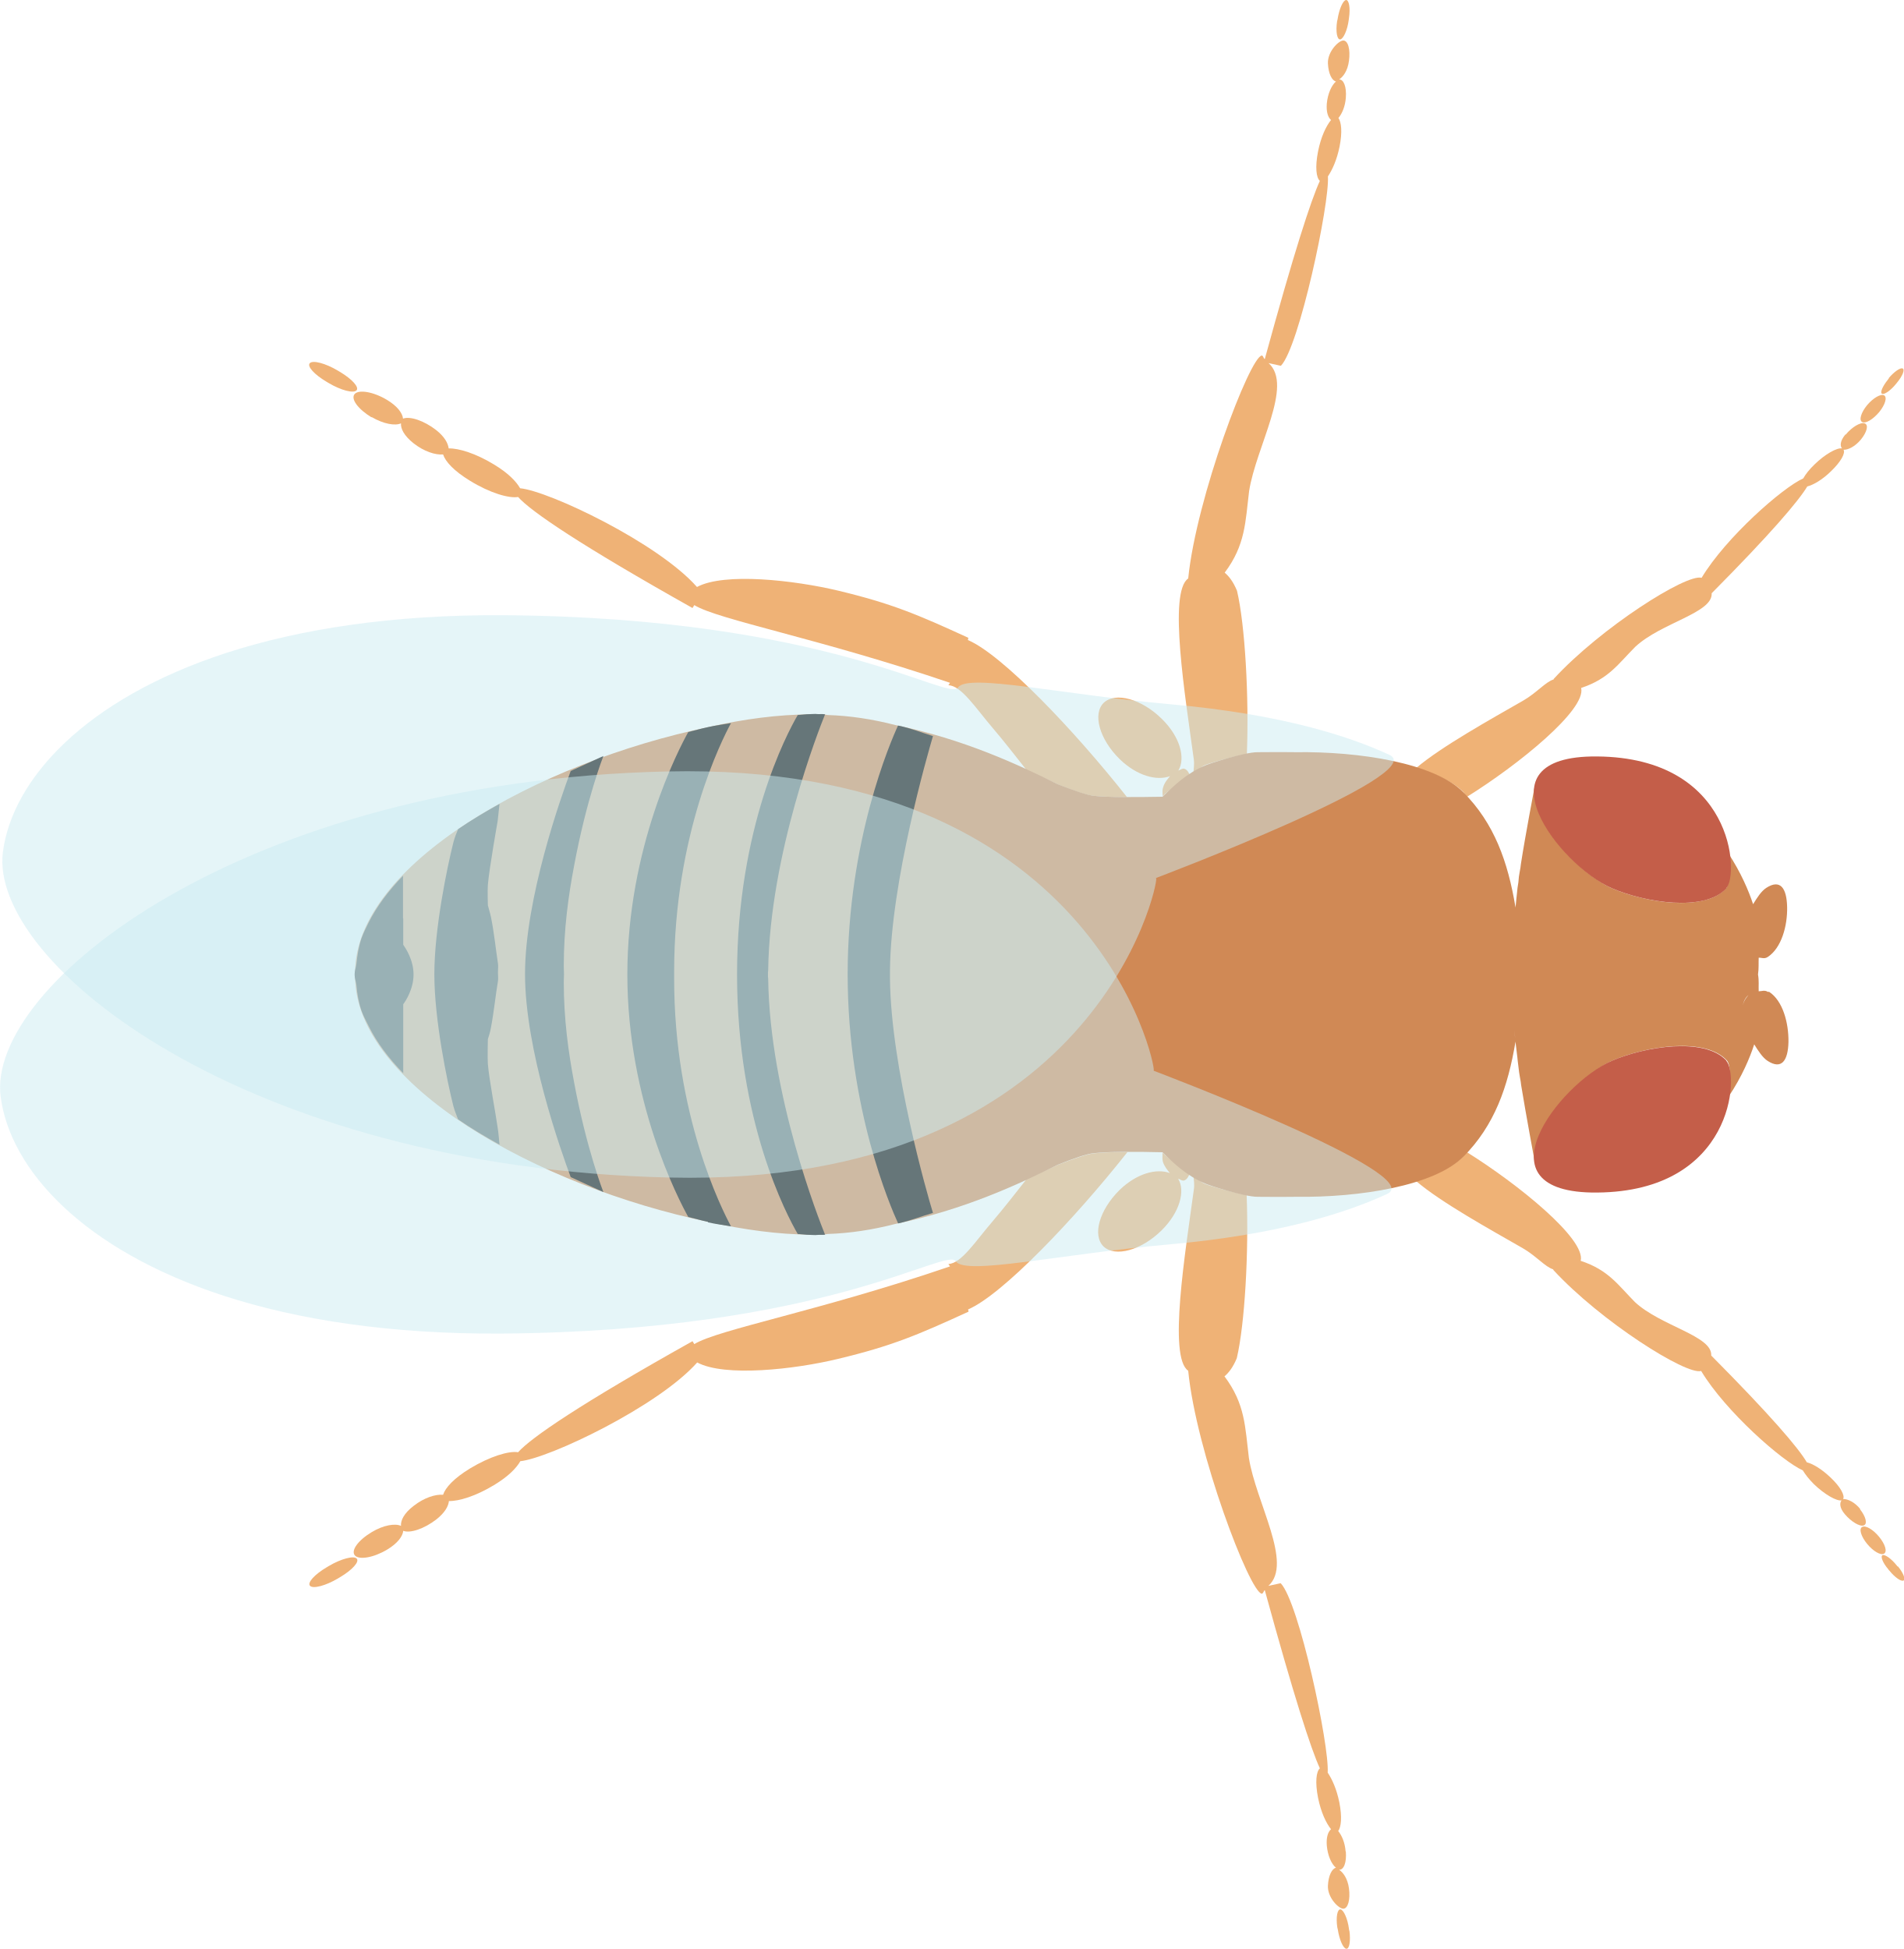
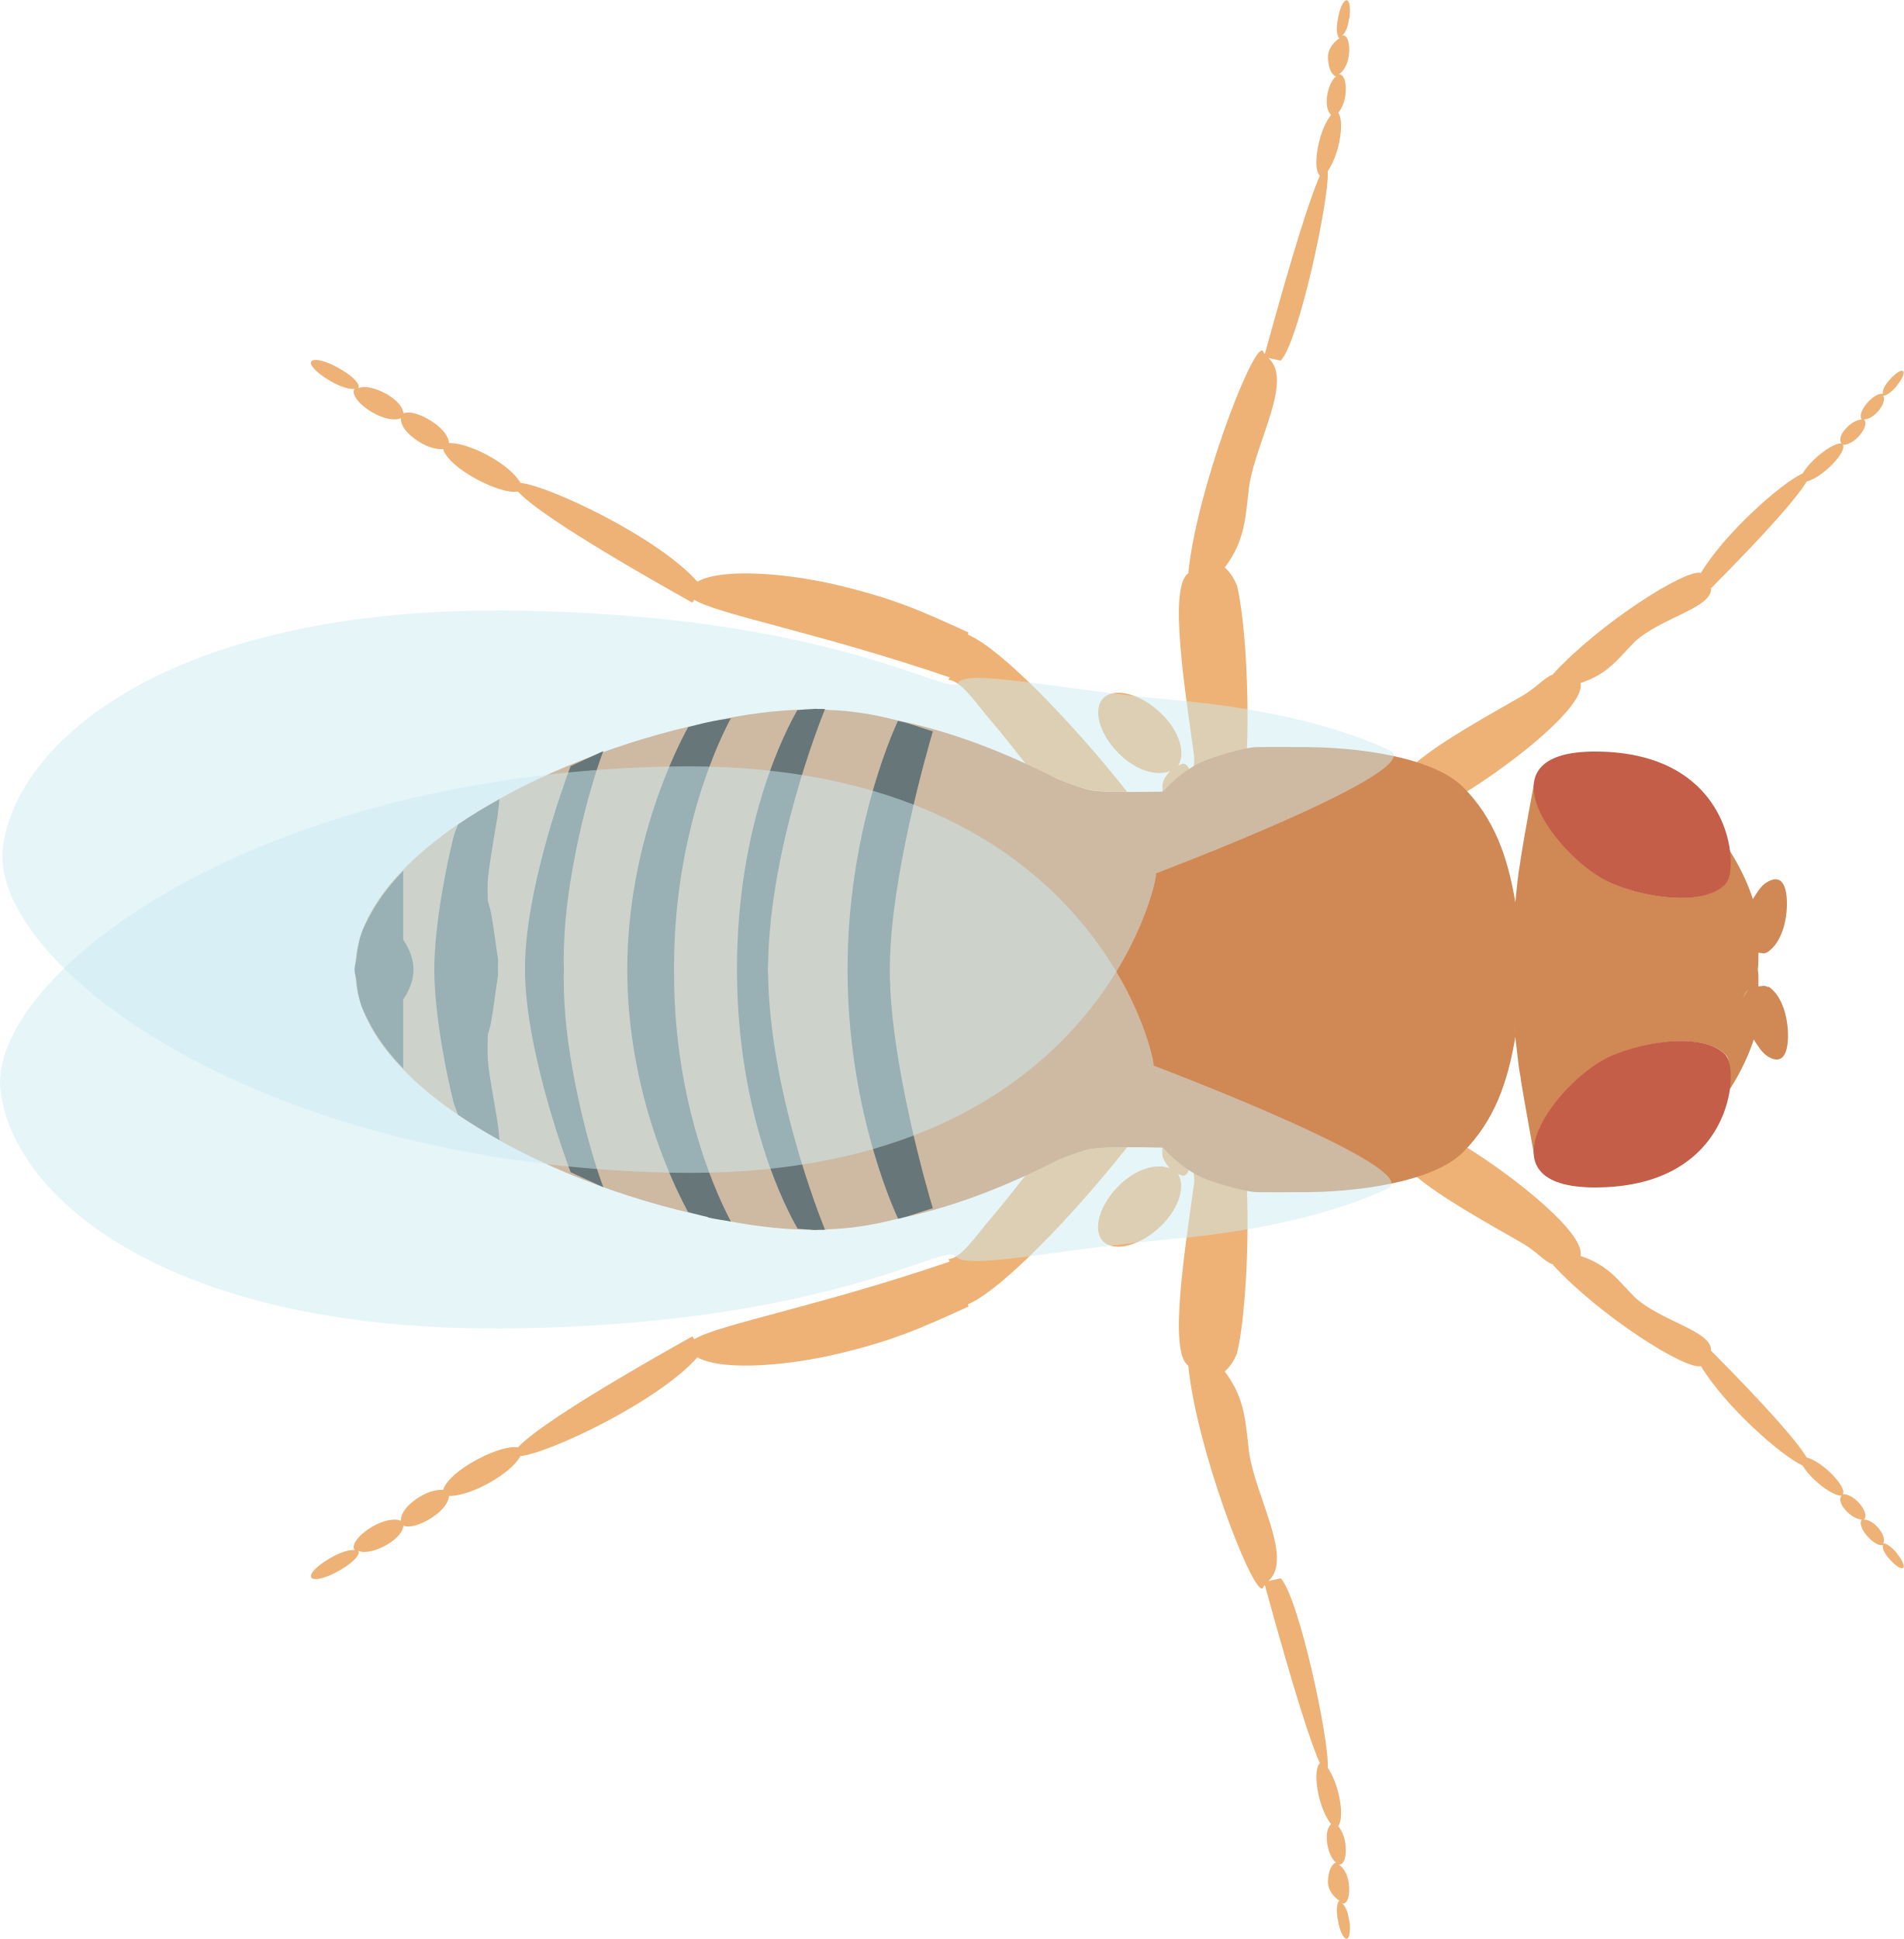
- <svg xmlns="http://www.w3.org/2000/svg" id="a" width="8.504" height="8.706" viewBox="0 0 8.504 8.706">
-   <g id="b">
-     <path d="M1.469,6.995l-.01.006c-.054.032-.088.069-.074.083.014.014.07-.001.124-.033l.005-.003.005-.003c.054-.032.088-.069.074-.083-.013-.014-.07.001-.124.033Z" fill="#efb276" stroke-width="0" />
-     <path d="M5.034,5.146h-0c-.06 0-.114.002-.149.006-.034.004-.092.025-.162.052-.039.019-.092.041-.137.062-.053.067-.105.134-.153.19-.075.087-.14.189-.197.19l.007.011c-.586.2-1.034.281-1.142.347l-.008-.013c-.502.281-.721.431-.779.496-.041-.007-.126.019-.214.072-.074.045-.111.087-.121.118-.034-.003-.085.013-.132.05-.043.033-.058.065-.056.089-.026-.012-.078-.004-.131.028-.06.036-.094.082-.075.104.019.021.084.01.144-.026.047-.028.07-.06.072-.084.031.012.094-.009.148-.051.038-.03.054-.059.056-.082.045.001.12-.022.201-.071.065-.039.101-.077.118-.107.128-.013.615-.244.79-.441.123.066.435.031.629-.016.242-.058.356-.107.583-.211l-.002-.01c.152-.065.474-.402.711-.702Z" fill="#efb276" stroke-width="0" />
-     <path d="M1.518,1.661l-.005-.003-.005-.003c-.054-.032-.11-.047-.124-.033-.014.014.02.051.074.083l.01.006c.054.032.11.047.124.033.014-.014-.02-.051-.074-.083Z" fill="#efb276" stroke-width="0" />
-     <path d="M1.66,1.863c.053.031.105.04.131.028-.002.023.013.055.056.089.047.037.098.053.132.05.01.031.047.073.121.118.088.054.173.079.214.072.058.065.277.214.779.496l.008-.013c.108.066.556.148,1.142.347l-.007.011c.057.001.122.102.197.19.048.056.1.123.153.19.045.021.098.042.137.062.07.028.129.049.162.052.035.004.089.005.149.006h0c-.237-.3-.558-.637-.711-.702l.002-.01c-.227-.104-.341-.153-.583-.211-.194-.046-.506-.082-.629-.016-.175-.198-.662-.429-.79-.441-.017-.03-.053-.068-.118-.107-.081-.049-.156-.072-.201-.071-.003-.023-.018-.052-.056-.082-.054-.042-.117-.063-.148-.051-.002-.024-.025-.056-.072-.084-.06-.036-.125-.047-.144-.026-.019.022.016.068.075.104Z" fill="#efb276" stroke-width="0" />
+ <svg xmlns="http://www.w3.org/2000/svg" id="Layer_1" data-name="Layer 1" viewBox="0 0 8.504 8.661">
+   <g id="legs">
+     <path id="leg_rh" d="M5.034,5.124h0c-.06 0-.114.002-.149.006-.034.004-.092.025-.162.052-.039.019-.092.041-.137.062-.053.067-.105.134-.153.19-.075.087-.14.189-.197.19l.007.011c-.586.2-1.034.281-1.142.347l-.008-.013c-.502.281-.721.431-.779.496-.041-.007-.126.019-.214.072-.074.045-.111.087-.121.118-.034-.003-.085.013-.132.05-.043.033-.058.065-.056.088-.026-.012-.078-.004-.131.028-.06.036-.094.083-.075.104.001.001.005,0,.006.001-.019-.008-.066.004-.115.033l-.01.006c-.054.032-.088.069-.074.083.014.014.07-.001.124-.033l.005-.003.005-.003c.054-.031.086-.068.074-.082.026.012.077.003.13-.028.047-.028.07-.059.072-.084.031.012.094-.009.148-.051.038-.03.054-.059.056-.082.045.001.12-.022.201-.071.065-.04.101-.077.118-.107.128-.013.615-.243.79-.441.123.067.434.031.628-.016.242-.058.356-.107.583-.211l-.002-.01c.152-.065.474-.402.711-.702Z" fill="#efb276" stroke-width="0" />
+     <path id="leg_lh" d="M5.034,3.537h0c-.06-0-.114-.002-.149-.006-.034-.004-.092-.025-.162-.052-.039-.019-.092-.041-.137-.062-.053-.067-.105-.134-.153-.19-.075-.087-.14-.189-.197-.19l.007-.011c-.586-.2-1.034-.281-1.142-.347l-.008.013c-.502-.281-.721-.431-.779-.496-.041.007-.126-.019-.214-.072-.074-.045-.111-.087-.121-.118-.034.003-.085-.013-.132-.05-.043-.033-.058-.065-.056-.088-.026.012-.078.004-.131-.028-.06-.036-.094-.083-.075-.104.001-.001.005,0,.006-.001-.019.008-.066-.004-.115-.033l-.01-.006c-.054-.032-.088-.069-.074-.083.014-.014.07.001.124.033l.005.003.005.003c.054.031.086.068.074.082.026-.012.077-.003.13.028.047.028.07.059.072.084.031-.012.094.009.148.051.038.03.054.059.056.082.045-.001.12.022.201.071.065.04.101.077.118.107.128.013.615.243.79.441.123-.067.434-.031.628.016.242.058.356.107.583.211l-.002.01c.152.065.474.402.711.702Z" fill="#efb276" stroke-width="0" />
+     <path id="leg_rm" d="M6.026,8.58l-.001-.009c-.005-.038-.019-.061-.032-.072.002.001.005.004.006.004.021.001.033-.04.026-.091-.006-.044-.026-.071-.044-.083.021.001.034-.032.03-.082-.003-.04-.017-.071-.033-.09.013-.018.018-.062.005-.128-.012-.059-.032-.103-.052-.133.008-.122-.129-.761-.21-.846l-.055.012c.112-.1-.056-.373-.086-.572-.017-.138-.016-.24-.109-.364.019-.017.038-.04.055-.082.036-.153.054-.475.044-.729-0,0-0-0-.001-0-.072-.013-.174-.044-.187-.05-.023-.01-.032-.026-.051-.038.002.021.006.04.002.065-.038.28-.115.747-.025.808.035.36.275.992.329.996.008-.003.006-.012.013-.016.13.474.206.709.246.796-.016.014-.022.061-.008.132.013.064.036.113.058.14-.013.011-.022.035-.019.073.004.045.021.083.041.099-.018.004-.034.035-.036.081-.002.042.028.074.051.089-.01.008-.015.035-.009.075l.001.004.001.004c.006.046.024.085.038.087.014.002.02-.035.014-.081Z" fill="#efb276" stroke-width="0" />
+     <path id="leg_lm" d="M6.026.081l-.001.009c-.005.038-.019.061-.032.072.002-.001.005-.004.006-.004.021-.001.033.04.026.091-.006.044-.026.071-.044.083.021-.001.034.032.03.082-.003.04-.017.071-.033.09.013.018.018.062.005.128-.012.059-.032.103-.052.133.008.122-.129.761-.21.846l-.055-.012c.112.1-.056.373-.086.572-.017.138-.016.24-.109.364.019.017.038.04.055.082.036.153.054.475.044.729-0,0-0.0 0-.001 0-.072.013-.174.044-.187.05-.023.01-.032.026-.051.038.002-.021.006-.04.002-.065-.038-.28-.115-.747-.025-.808.035-.36.275-.992.329-.996.008.003.006.012.013.016.13-.474.206-.709.246-.796-.016-.014-.022-.061-.008-.132.013-.064.036-.113.058-.14-.013-.011-.022-.035-.019-.073.004-.045.021-.083.041-.099-.018-.004-.034-.035-.036-.081-.002-.042.028-.074.051-.089-.01-.008-.015-.035-.009-.075l.001-.004.001-.004c.006-.046.024-.085.038-.087.014-.002.02.035.014.081Z" fill="#efb276" stroke-width="0" />
+     <path id="leg_rf" d="M8.475,6.94l-.004-.005c-.023-.027-.047-.043-.059-.041.008-.012.004-.037-.019-.066-.024-.029-.051-.042-.068-.04.014-.009.01-.037-.016-.069-.025-.031-.057-.046-.077-.045.009-.015-.011-.053-.057-.097-.04-.038-.078-.06-.105-.067-.038-.065-.163-.211-.427-.477.006-.088-.225-.131-.341-.239-.076-.077-.118-.143-.242-.184.024-.097-.281-.344-.511-.487-.006.007-.009.016-.016.023-.046.046-.123.08-.209.107.112.096.33.216.478.301.059.034.099.083.135.094l.001.003c.211.229.594.471.66.451.109.181.362.403.454.444.011.018.027.039.051.062.048.046.101.076.123.072-.009.012-.009.034.015.062.025.03.057.046.076.045-.011.011-.005.04.021.071.026.031.057.049.073.043-.003.01.001.028.021.053l.002.003.003.003c.024.029.053.05.063.044.01-.005-.001-.034-.025-.063Z" fill="#efb276" stroke-width="0" />
+     <path id="leg_lf" d="M8.475,1.721l-.004.005c-.023.027-.047.043-.059.041.008.012.004.037-.019.066-.024.029-.051.042-.068.04.014.009.01.037-.016.069-.025.031-.057.046-.077.045.009.015-.011.053-.057.097-.04.038-.078.06-.105.067-.038.065-.163.211-.427.477.006.088-.225.131-.341.239-.076.077-.118.143-.242.184.024.097-.281.344-.511.487-.006-.007-.009-.016-.016-.023-.046-.046-.123-.08-.209-.107.112-.096.33-.216.478-.301.059-.034.099-.083.135-.094l.001-.003c.211-.229.594-.471.66-.451.109-.181.362-.403.454-.444.011-.018.027-.039.051-.062.048-.046.101-.076.123-.072-.009-.012-.009-.034.015-.062.025-.03.057-.046.076-.045-.011-.011-.005-.04.021-.071.026-.031.057-.049.073-.043-.003-.01.001-.028.021-.053l.002-.003.003-.003c.024-.029.053-.05.063-.044.01.005-.001.034-.025.063Z" fill="#efb276" stroke-width="0" />
  </g>
-   <g id="c">
-     <path d="M6.026,8.624l-.001-.008c-.006-.046-.024-.085-.038-.087-.014-.001-.021.035-.014.081l.001.004.001.004c.007.046.024.085.038.087.014.002.02-.035.014-.081Z" fill="#efb276" stroke-width="0" />
-     <path d="M6.01,8.27c-.003-.04-.017-.071-.033-.091.013-.018.018-.062.005-.128-.012-.059-.032-.103-.052-.133.008-.122-.128-.761-.21-.846l-.055.012c.112-.1-.056-.373-.087-.572-.017-.138-.016-.24-.109-.364.019-.016.038-.04.055-.081.036-.153.054-.475.044-.729-0,0-0-0-0-0-.072-.013-.174-.044-.187-.05-.023-.01-.032-.026-.051-.038.002.021.006.04.002.065-.038.28-.115.747-.025.808.035.36.275.992.329.996.008-.003.007-.012.013-.016.13.474.206.709.246.796-.016.014-.022.061-.008.132.013.064.036.113.058.14-.013.011-.022.035-.019.073.004.045.021.083.041.099-.018.004-.034.035-.036.081-.002.052.047.101.068.102.021.001.033-.04.026-.091-.006-.044-.026-.071-.044-.083.021.001.034-.032.03-.082Z" fill="#efb276" stroke-width="0" />
-     <path d="M6.012 0c-.014.002-.031.041-.038.087l-.001.004-.001.004c-.007.046-0.0.083.014.081.014-.002.032-.041.038-.087l.001-.008c.007-.046 0-.083-.014-.081Z" fill="#efb276" stroke-width="0" />
-     <path d="M5.33,3.456c.019-.012.029-.028.051-.038.013-.006.115-.037.187-.05 0-0.0 0-0.0.001-0.0.01-.254-.008-.576-.044-.729-.017-.041-.036-.065-.055-.081.093-.124.092-.226.109-.364.031-.199.199-.472.087-.572l.055.012c.082-.085.218-.725.21-.846.02-.03.04-.074.052-.133.013-.066.008-.109-.005-.128.016-.019.03-.051.033-.09.004-.05-.01-.083-.03-.082.018-.012.038-.038.044-.083.007-.051-.004-.092-.026-.091-.021.001-.07.05-.068.102.002.046.018.077.036.081-.019.016-.037.054-.041.099-.003.038.006.062.019.073-.022.027-.045.075-.058.14-.014.071-.008.118.008.132-.04.087-.116.321-.246.796-.007-.004-.005-.013-.013-.016-.053.004-.293.636-.329.996-.09.061-.013.528.025.808.003.025-.001.044-.002.065Z" fill="#efb276" stroke-width="0" />
+   <g id="halteres">
+     <path id="haltere_r" d="M5.316,5.218c-.044-.03-.09-.058-.124-.091.001.014-.002.026.002.041.007.021.019.035.031.05-.059-.022-.148.001-.225.076-.09.089-.122.202-.071.252.052.049.169.017.259-.072.082-.081.107-.177.074-.231.009.003.018.011.027.008.013-.004.019-.018.026-.032Z" fill="#efb276" stroke-width="0" />
+     <path id="haltere_l" d="M5.192,3.535c.034-.033.081-.062.124-.091-.006-.014-.013-.028-.026-.032-.009-.003-.018.005-.027.008.033-.055.008-.151-.074-.231-.09-.089-.207-.121-.259-.072-.051.049-.02.163.071.252.077.075.166.098.225.076-.012.014-.025.029-.031.05-.005.015-.002.027-.002.041Z" fill="#efb276" stroke-width="0" />
  </g>
-   <g id="d">
-     <path d="M8.475,6.997l-.004-.005c-.024-.03-.053-.05-.063-.045-.01.005.001.034.026.063l.002.003.003.003c.024.03.053.05.063.044.01-.005-.001-.034-.025-.063Z" fill="#efb276" stroke-width="0" />
-     <path d="M8.393,6.865c-.027-.033-.061-.053-.076-.044-.015.008-.005.042.022.075.027.033.061.053.076.044.015-.009.005-.042-.022-.075Z" fill="#efb276" stroke-width="0" />
-     <path d="M8.309,6.741c-.025-.031-.057-.046-.077-.045.009-.015-.011-.054-.057-.097-.04-.038-.078-.06-.105-.067-.038-.065-.163-.211-.427-.477.006-.088-.225-.131-.341-.239-.076-.077-.118-.143-.242-.184.024-.097-.281-.344-.511-.487-.007.007-.009.016-.016.023-.046.046-.123.08-.209.107.112.096.33.216.478.301.059.034.099.083.135.094l.001.003c.211.229.594.471.66.451.109.181.362.403.454.444.011.018.027.039.05.062.048.046.101.076.123.072-.009.012-.009.034.015.062.028.033.066.056.084.05.018-.006.01-.039-.017-.073Z" fill="#efb276" stroke-width="0" />
-     <path d="M8.437,1.69l-.003.003-.002.003c-.024.03-.036.058-.026.063.01.005.039-.015.063-.045l.004-.005c.024-.029.036-.058.025-.063-.01-.005-.039.015-.063.044Z" fill="#efb276" stroke-width="0" />
-     <path d="M8.317,1.885c.015.009.049-.012.076-.044.027-.033.037-.067.022-.075-.015-.008-.049.012-.076.044-.027.033-.037.067-.022.075Z" fill="#efb276" stroke-width="0" />
-     <path d="M8.242,1.941c-.024.029-.024.051-.015.062-.022-.004-.075.025-.123.072-.023.022-.04.044-.05.062-.092.041-.345.263-.454.444-.067-.02-.449.222-.66.451l-.001.003c-.036.011-.076.06-.135.094-.148.085-.366.206-.478.301.086.028.163.061.209.107.007.007.009.016.016.023.23-.143.535-.39.511-.487.124-.041.165-.107.242-.184.116-.108.347-.151.341-.239.264-.266.388-.412.427-.477.027-.007.066-.029.105-.067.046-.044.066-.082.057-.097.02.001.051-.014.077-.045.028-.034.036-.067.017-.073-.018-.006-.056.016-.084.05Z" fill="#efb276" stroke-width="0" />
+   <path id="body" d="M7.897,4.409c-.016-.01-.028-.003-.042-.003,0,0,0,0,0,0-.001-.025.002-.047-.003-.075.004-.028.002-.05.003-.075h0c.013-.001.024.007.04-.003.062-.04.089-.14.087-.225-.002-.085-.031-.125-.093-.085-.023.015-.041.044-.059.073h0c-.019-.059-.054-.142-.113-.231.005.034.008.056.006.082 0.0.037-.003.067-.014.079-.024.026-.059.044-.099.053-.081.02-.187.011-.281-.012-.047-.011-.092-.026-.129-.042-.035-.015-.073-.041-.111-.07-.009-.007-.018-.015-.027-.023-.031-.027-.06-.055-.087-.087-.006-.007-.011-.013-.016-.019-.068-.084-.112-.174-.102-.248h0s-.004 0-.004 0c0,0-.04.209-.06.338-.001.004-.002.011-.002.016-.002.014-.006.031-.007.041-.002.017-.004.033-.006.049-.001.006-.001.012-.002.019-.002.018-.005.046-.007.07-.034-.205-.095-.376-.233-.515-.13-.131-.464-.183-.75-.179-.075-.001-.136 0-.169 0-.062,0-.218.052-.234.059-.084.036-.138.089-.191.14-.121.002-.242.003-.305-.004-.034-.004-.092-.025-.162-.052-.177-.088-.418-.201-.724-.264-.104-.027-.206-.042-.302-.045-.007-0-.012-.003-.019-.003-.007-0-.015 0-.022 0-.005,0-.011-.001-.015-.001-.008 0-.017.001-.025.002-.139.001-.293.02-.453.057-.761.158-1.58.614-1.578,1.099,0,.002.001.004.001.006,0,.002-.001.004-.001.006-.002.485.817.941,1.578,1.099.161.036.315.056.453.057.008 0.0.017.001.025.002.005 0.0.01-.001.015-.001.007-0.0.015.001.022 0.0.007-0.0.012-.003.019-.003.096-.003.197-.018.302-.045.305-.063.546-.175.724-.264.07-.028.129-.049.162-.052.064-.007.185-.007.305-.004.052.051.107.104.191.14.016.007.172.059.234.059.033,0,.093.001.169 0.0.286.004.621-.049.75-.179.139-.14.199-.31.233-.515-.002-.018-.004-.03-.005-.051.004.05.009.089.013.121.001.006.001.013.002.019.002.017.004.033.006.049.001.01.005.028.007.041.001.005.002.011.002.016.021.129.06.338.06.338,0,0,.004 0.0.004 0h0c-.01-.074.034-.165.102-.248.006-.007.011-.013.017-.02.027-.031.056-.06.086-.086.009-.008.018-.016.028-.024.038-.029.076-.055.111-.07.149-.064.413-.106.51-.001.011.012.014.042.014.079.002.026-0.0.048-.006.082h0c.06-.09.095-.174.114-.233.018.029.037.059.06.074.062.04.091 0.0.093-.085.001-.085-.025-.184-.087-.225ZM7.782,4.491h0c.001-.035.012-.055.027-.069-.014.017-.027.035-.027.069Z" fill="#d08955" stroke-width="0" />
+   <g id="eyes">
+     <path id="eye_r" d="M7.71,4.715c.059.064.033.584-.577.589-.549.005-.169-.487.067-.589.149-.064.413-.106.51-.001Z" fill="#c45e49" stroke-width="0" />
+     <path id="eye_l" d="M7.71,3.946c.059-.064.033-.584-.577-.589-.549-.005-.169.487.067.589.149.064.413.106.51.001Z" fill="#c45e49" stroke-width="0" />
  </g>
-   <g id="e">
-     <path d="M5.192,3.557c.034-.033.081-.062.124-.091-.006-.014-.013-.028-.026-.032-.009-.003-.018.005-.027.008.033-.055.008-.151-.074-.231-.09-.089-.207-.121-.259-.072-.051.049-.02.163.071.252.077.075.166.098.225.076-.012.014-.025.029-.031.05-.005.015-.002.027-.002.041Z" fill="#efb276" stroke-width="0" />
-     <path d="M5.316,5.24c-.044-.03-.09-.058-.124-.091.001.014-.002.026.002.041.007.021.019.035.031.05-.059-.022-.148.001-.225.076-.09.089-.122.202-.071.252.052.049.169.017.259-.072.082-.081.107-.177.074-.231.009.003.018.011.027.008.013-.004.019-.018.026-.032Z" fill="#efb276" stroke-width="0" />
+   <g id="stripes">
+     <path id="stripe_6" d="M1.801,4.081v.117c.011.015.046.068.046.133s-.035.118-.046.133v.308c-.065-.067-.117-.136-.153-.208-.011-.023-.024-.045-.033-.07-.013-.038-.02-.077-.023-.116-.002-.015-.008-.029-.008-.044 0-.001 0-.002 0-.003,0-.001-0-.002-0-.003 0-.015.006-.029.008-.044.004-.039.01-.078.023-.116.009-.025.021-.047.033-.07.036-.071.088-.141.153-.208v.191Z" fill="#000" stroke-width="0" />
+     <path id="stripe_5" d="M2.223,3.644s-.038.214-.044.286c-.002.023,0,.092,0,.092.003.013.009.03.014.053.013.069.022.148.031.206.002.012 0.0.027 0.0.04,0,.013.002.029-0.0.041-.01.058-.018.137-.031.206-.004.023-.01.04-.014.053,0,0-.002.083,0,.111.005.072.034.214.044.286.003.017.006.054.008.074-.065-.036-.127-.073-.185-.113-.006-.017-.015-.036-.021-.059-.028-.111-.085-.386-.085-.589s.057-.478.085-.589c.006-.022.014-.042.021-.059.058-.04.12-.077.185-.113l-.008.073Z" fill="#000" stroke-width="0" />
+     <path id="stripe_4" d="M2.345,4.331s0-0,0-.001,0-0,0-.001c0-.338.16-.789.204-.907l.146-.067s-.075.19-.131.491c-.025.132-.046.281-.046.447,0,.013.001.024.001.036s-.001.024-.001.036c0,.166.021.315.046.447.057.301.131.491.131.491l-.146-.067c-.044-.118-.203-.569-.204-.907Z" fill="#000" stroke-width="0" />
+     <path id="stripe_3" d="M3.162,5.436c-.029-.006-.059-.015-.088-.022-.044-.079-.272-.517-.272-1.083s.228-1.004.272-1.083c.029-.007.059-.016.088-.022.035-.008.069-.012.103-.018-.041.075-.254.497-.254,1.11,0,.001-0.0.002-0.0.003-0.0.004 0.0.007 0.0.011s-0.0.007-0.0.011c0,.001 0.0.002 0.0.003-.001.612.213,1.034.254,1.11-.035-.006-.068-.01-.103-.018Z" fill="#000" stroke-width="0" />
+     <path id="stripe_2" d="M3.563,3.172c.017-.001.036-.004.053-.004.008-0.0.017-.001.025-.002.005-0.0.01.001.015.001.007 0.0.015-.001.022-0.0.003 0.0.005.001.007.001-.026.064-.247.624-.254,1.143,0,.004-.001.007-.001.011,0,.003 0.0.005 0.0.008,0,.003-0.0.005-0.0.008,0,.004.001.007.001.011.007.52.228,1.079.254,1.143-.002 0-.005.001-.007.001-.007 0-.015-0-.022-0-.005,0-.011.001-.015.001-.008-0-.017-.001-.025-.002-.017,0-.036-.003-.053-.004-.049-.084-.271-.502-.271-1.159s.222-1.075.271-1.159Z" fill="#000" stroke-width="0" />
+     <path id="stripe_1" d="M4.011,5.442c-.033-.071-.225-.513-.225-1.111s.192-1.04.225-1.111c.058.012.103.031.156.047-.024.081-.188.65-.192,1.045,0,.001-0.0.001-0.0.002-0.0.006,0,.012,0,.018,0,.006-0.0.012,0,.018,0,.001 0.0.001 0.0.002.004.395.167.965.192,1.045-.053.015-.098.034-.156.047Z" fill="#000" stroke-width="0" />
  </g>
-   <path d="M7.897,4.431c-.016-.01-.028-.003-.042-.003 0,0,0-0.0 0-0-.001-.025.002-.047-.003-.075.004-.028.002-.05.003-.075h-0c.013-.001.024.007.04-.003.062-.04.089-.14.087-.224-.002-.085-.031-.125-.093-.085-.023.015-.041.044-.059.073v-0c-.019-.058-.054-.142-.113-.231.005.034.008.056.006.082 0.0.037-.003.067-.014.079-.024.026-.059.044-.099.053-.081.02-.187.011-.281-.012-.047-.011-.092-.026-.129-.042-.035-.015-.073-.041-.111-.07-.009-.007-.018-.015-.027-.023-.031-.027-.06-.055-.087-.087-.006-.007-.011-.012-.016-.019-.068-.083-.112-.174-.102-.248v-0c-0,0-.004 0-.004 0,0,0-.04.209-.06.338-.001.005-.001.011-.002.016-.002.014-.006.031-.007.041-.001.017-.003.033-.006.049-.001.006-.001.012-.002.019-.002.018-.005.046-.007.07-.034-.205-.095-.376-.233-.515-.13-.131-.464-.183-.75-.179-.075-.001-.136 0-.169 0-.062-0-.218.052-.234.059-.084.036-.138.089-.191.14-.121.002-.242.003-.306-.004-.034-.004-.092-.025-.162-.052-.177-.088-.419-.201-.724-.264-.104-.027-.206-.042-.302-.045-.007-0-.012-.003-.019-.003-.007-0-.015 0-.022 0-.005 0-.01-.001-.015-.001-.008 0-.017.001-.025.001-.139.001-.293.02-.453.057-.761.158-1.58.614-1.578,1.099,0,.002.001.004.001.006-0.0.002-.001.004-.001.006-.002.485.817.941,1.578,1.099.161.036.315.056.453.057.008 0.0.017.001.025.001.005 0.0.01-.001.015-.001.007-0.0.015.001.022 0.0.007-0.0.012-.003.019-.003.096-.003.197-.018.302-.045.305-.063.546-.175.724-.264.07-.028.129-.049.162-.052.064-.007.185-.007.306-.004.052.051.107.104.191.14.016.007.172.059.234.059.032,0,.093.001.169 0.0.286.004.62-.049.75-.179.139-.14.199-.311.233-.515-.002-.018-.004-.03-.005-.051.004.05.009.089.013.121.001.006.001.013.002.019.002.016.004.033.006.049.001.01.005.028.007.041.001.005.001.011.002.016.021.129.06.338.06.338,0,0,.004 0.0.004 0h0c-.01-.074.034-.165.102-.248.006-.007.011-.013.017-.02.027-.031.056-.06.087-.086.009-.008.018-.016.028-.024.038-.029.076-.055.111-.07.149-.064.413-.106.51-0.0.011.012.014.042.014.079.002.026-0.0.048-.006.082h0c.06-.09.095-.174.114-.233.018.029.037.059.06.074.062.04.091 0.0.093-.085.001-.085-.025-.184-.087-.224ZM7.782,4.513v-0c.001-.035.012-.055.027-.068-.014.017-.027.035-.027.068Z" fill="#d08955" stroke-width="0" />
-   <g id="f">
-     <path d="M7.71,4.738c.059.064.033.584-.577.589-.549.005-.169-.487.067-.589.149-.064.413-.106.51-.001Z" fill="#c45e49" stroke-width="0" />
-     <path d="M7.71,3.968c.059-.064.033-.584-.577-.589-.549-.005-.169.487.067.589.149.064.413.106.51.001Z" fill="#c45e49" stroke-width="0" />
-   </g>
-   <g id="g">
-     <path d="M4.011,5.464c-.033-.072-.225-.513-.225-1.112,0-.598.192-1.04.225-1.111.058.012.103.031.156.047-.024.081-.188.65-.192,1.045,0,.001-0.0.001-0.0.002-0.0.006 0.0.012 0.0.018,0,.006-0.0.012-0.0.018 0.0.001 0.0.001 0.0.002.004.395.167.965.192,1.045-.053.015-.098.034-.156.047Z" fill="#000" stroke-width="0" />
-     <path d="M3.563,3.194c.017-.001.036-.004.053-.004.008-0.0.017-.001.025-.001.005-0.0.01.001.015.001.007 0.0.015-.001.022-0.0.003 0.0.005.001.007.001-.026.064-.247.623-.254,1.143-0.0.004-.001.007-.001.011-0.0.003 0.0.005 0.0.008,0,.003-0.0.005-0.0.008 0.0.004.001.007.001.011.007.52.228,1.079.254,1.143-.002 0-.005.001-.007.001-.007 0-.015-0-.022-0-.005-0-.011.001-.015.001-.008-0-.017-.001-.025-.001-.017-0-.036-.003-.053-.004-.049-.084-.271-.502-.271-1.159,0-.656.222-1.075.271-1.159Z" fill="#000" stroke-width="0" />
-     <path d="M3.162,5.458c-.029-.006-.058-.015-.088-.022-.044-.079-.272-.517-.272-1.083s.228-1.004.272-1.083c.029-.007.059-.016.088-.022.035-.008.069-.012.103-.018-.041.075-.254.497-.254,1.11,0,.001-0.0.002-0.0.003-0.0.004 0.0.007 0.0.011s-0.0.007-0.0.011c0.0.001 0.0.002 0.0.003-.001.612.213,1.034.254,1.11-.035-.006-.068-.01-.103-.018Z" fill="#000" stroke-width="0" />
-     <path d="M2.345,4.353c0-0-0-0-0-.001s0-0.0 0-.001c0-.338.16-.789.204-.907l.146-.067s-.075.19-.131.491c-.025.132-.046.281-.046.447,0,.013.001.024.001.036s-.001.024-.001.036c0,.166.021.315.046.447.056.301.131.491.131.491l-.146-.067c-.044-.118-.204-.569-.204-.907Z" fill="#000" stroke-width="0" />
-     <path d="M2.223,3.666s-.038.214-.044.286c-.002.023,0,.092,0,.092.003.013.009.03.014.053.014.069.022.149.031.206.002.012 0.0.027 0.0.04,0,.013.002.029-0.0.04-.01.058-.018.137-.031.206-.004.023-.01.04-.014.053,0,0-.002.083,0,.111.006.072.034.214.044.286.003.017.006.054.008.074-.065-.036-.127-.073-.185-.113-.006-.017-.015-.036-.021-.059-.028-.111-.085-.386-.085-.589s.057-.478.085-.589c.006-.023.014-.042.021-.059.058-.04.12-.077.185-.113l-.008.074Z" fill="#000" stroke-width="0" />
-     <path d="M1.801,4.103v.117c.011.016.046.068.046.133s-.035.118-.046.133v.308c-.065-.067-.117-.136-.153-.208-.011-.023-.024-.045-.033-.07-.013-.038-.02-.077-.023-.116-.002-.015-.008-.029-.008-.044 0-.001 0-.002 0-.003-0-.001-0-.002-0-.003 0-.015.006-.029.008-.044.004-.039.01-.078.023-.116.009-.025.021-.047.032-.07.036-.071.088-.141.153-.208v.191Z" fill="#000" stroke-width="0" />
-   </g>
-   <g id="h">
-     <path d="M5.153,4.782c.011-.022-.27-1.379-2.171-1.336C1.081,3.488-.063,4.404.003,4.9c.043.325.368.683.996.888.329.107.742.172,1.241.169,1.452-.011,1.986-.388,2.029-.323.043.065.463-.032.95-.075.486-.043.792-.14.977-.226.185-.086-1.043-.55-1.043-.55Z" fill="#ccebf2" opacity=".5" stroke-width="0" />
-     <path d="M5.164,3.924c.011.022-.27,1.379-2.171,1.336C1.092,5.217-.052,4.301.013,3.805c.043-.325.368-.683.996-.888.329-.107.742-.172,1.241-.169,1.452.011,1.986.388,2.029.323s.463.032.95.075c.486.043.792.14.977.226.185.086-1.043.55-1.043.55Z" fill="#ccebf2" opacity=".5" stroke-width="0" />
+   <g id="wings">
+     <path id="wing_r" d="M5.153,4.76c.011-.022-.27-1.379-2.171-1.336C1.081,3.466-.063,4.382.003,4.878c.043.325.368.683.996.887.329.107.742.172,1.241.169,1.452-.011,1.986-.388,2.029-.323.043.065.463-.032.95-.075.486-.043.792-.14.978-.226.185-.086-1.043-.55-1.043-.55Z" fill="#ccebf2" opacity=".5" stroke-width="0" />
+     <path id="wing_l" d="M5.164,3.902c.011.022-.27,1.379-2.171,1.336C1.092,5.195-.052,4.279.013,3.783c.043-.325.368-.683.996-.887.329-.107.742-.172,1.241-.169,1.452.011,1.986.388,2.029.323s.463.032.95.075c.486.043.792.14.978.226.185.086-1.043.55-1.043.55Z" fill="#ccebf2" opacity=".5" stroke-width="0" />
  </g>
</svg>
